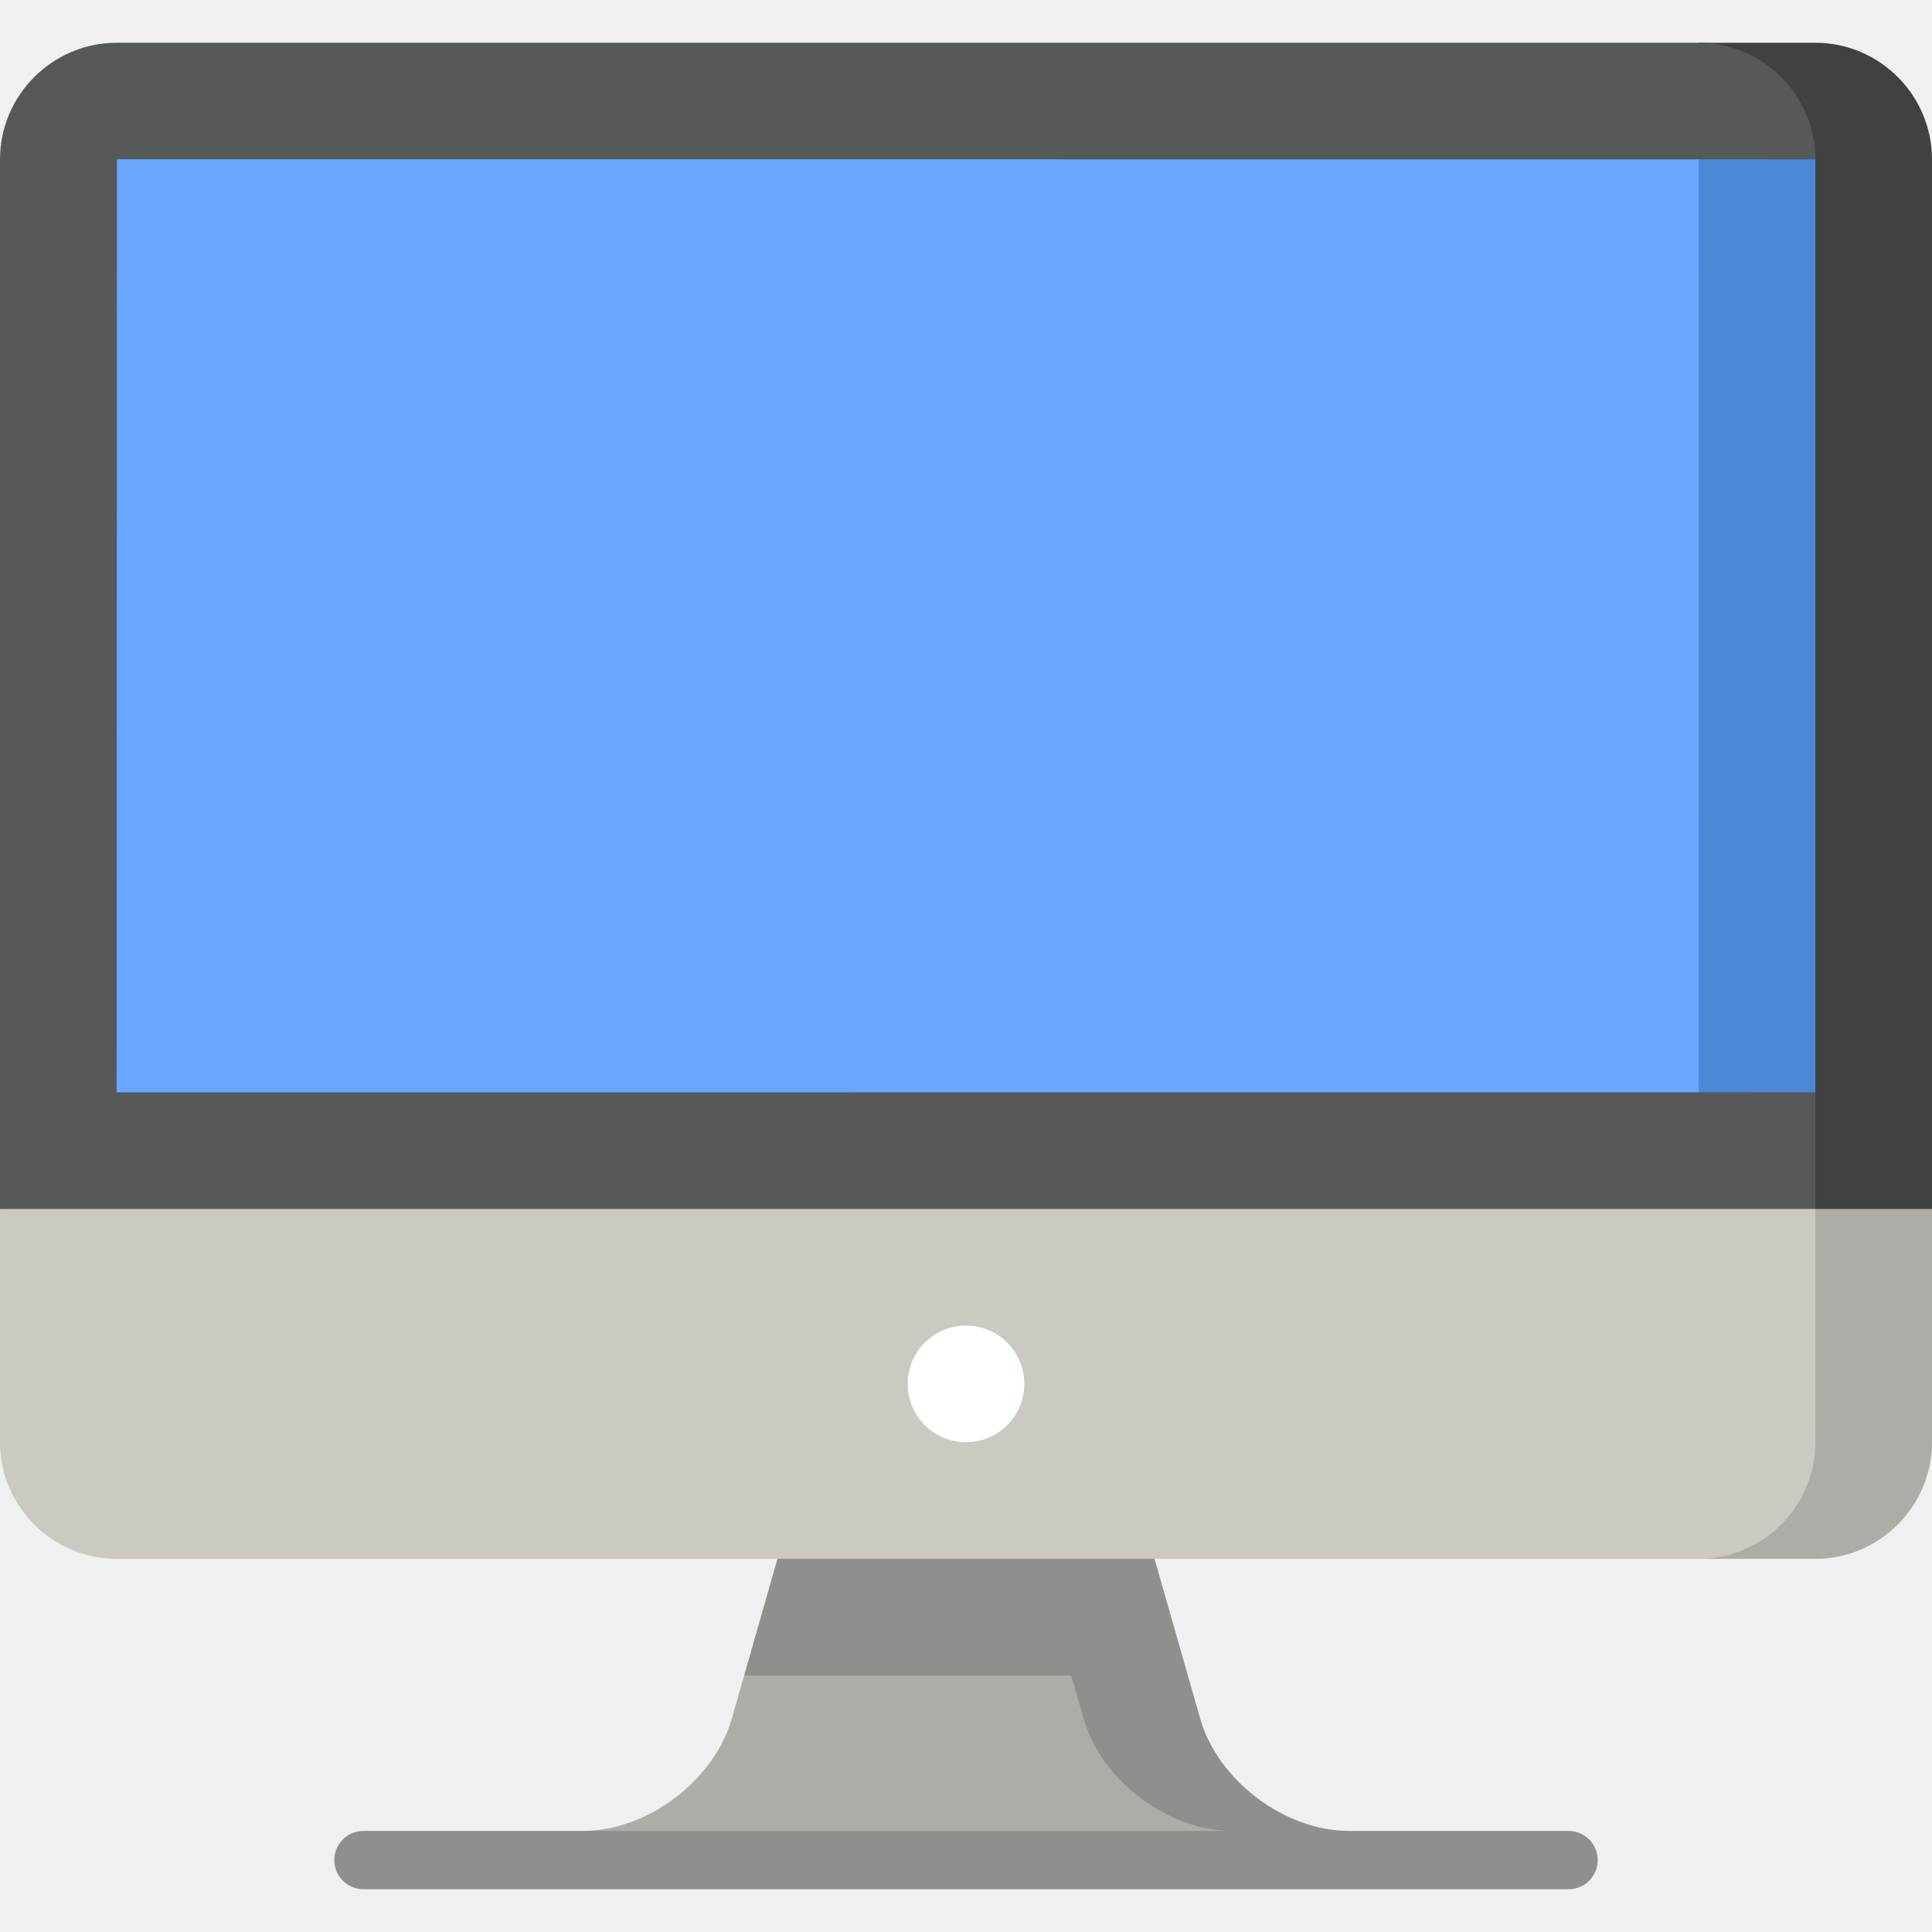
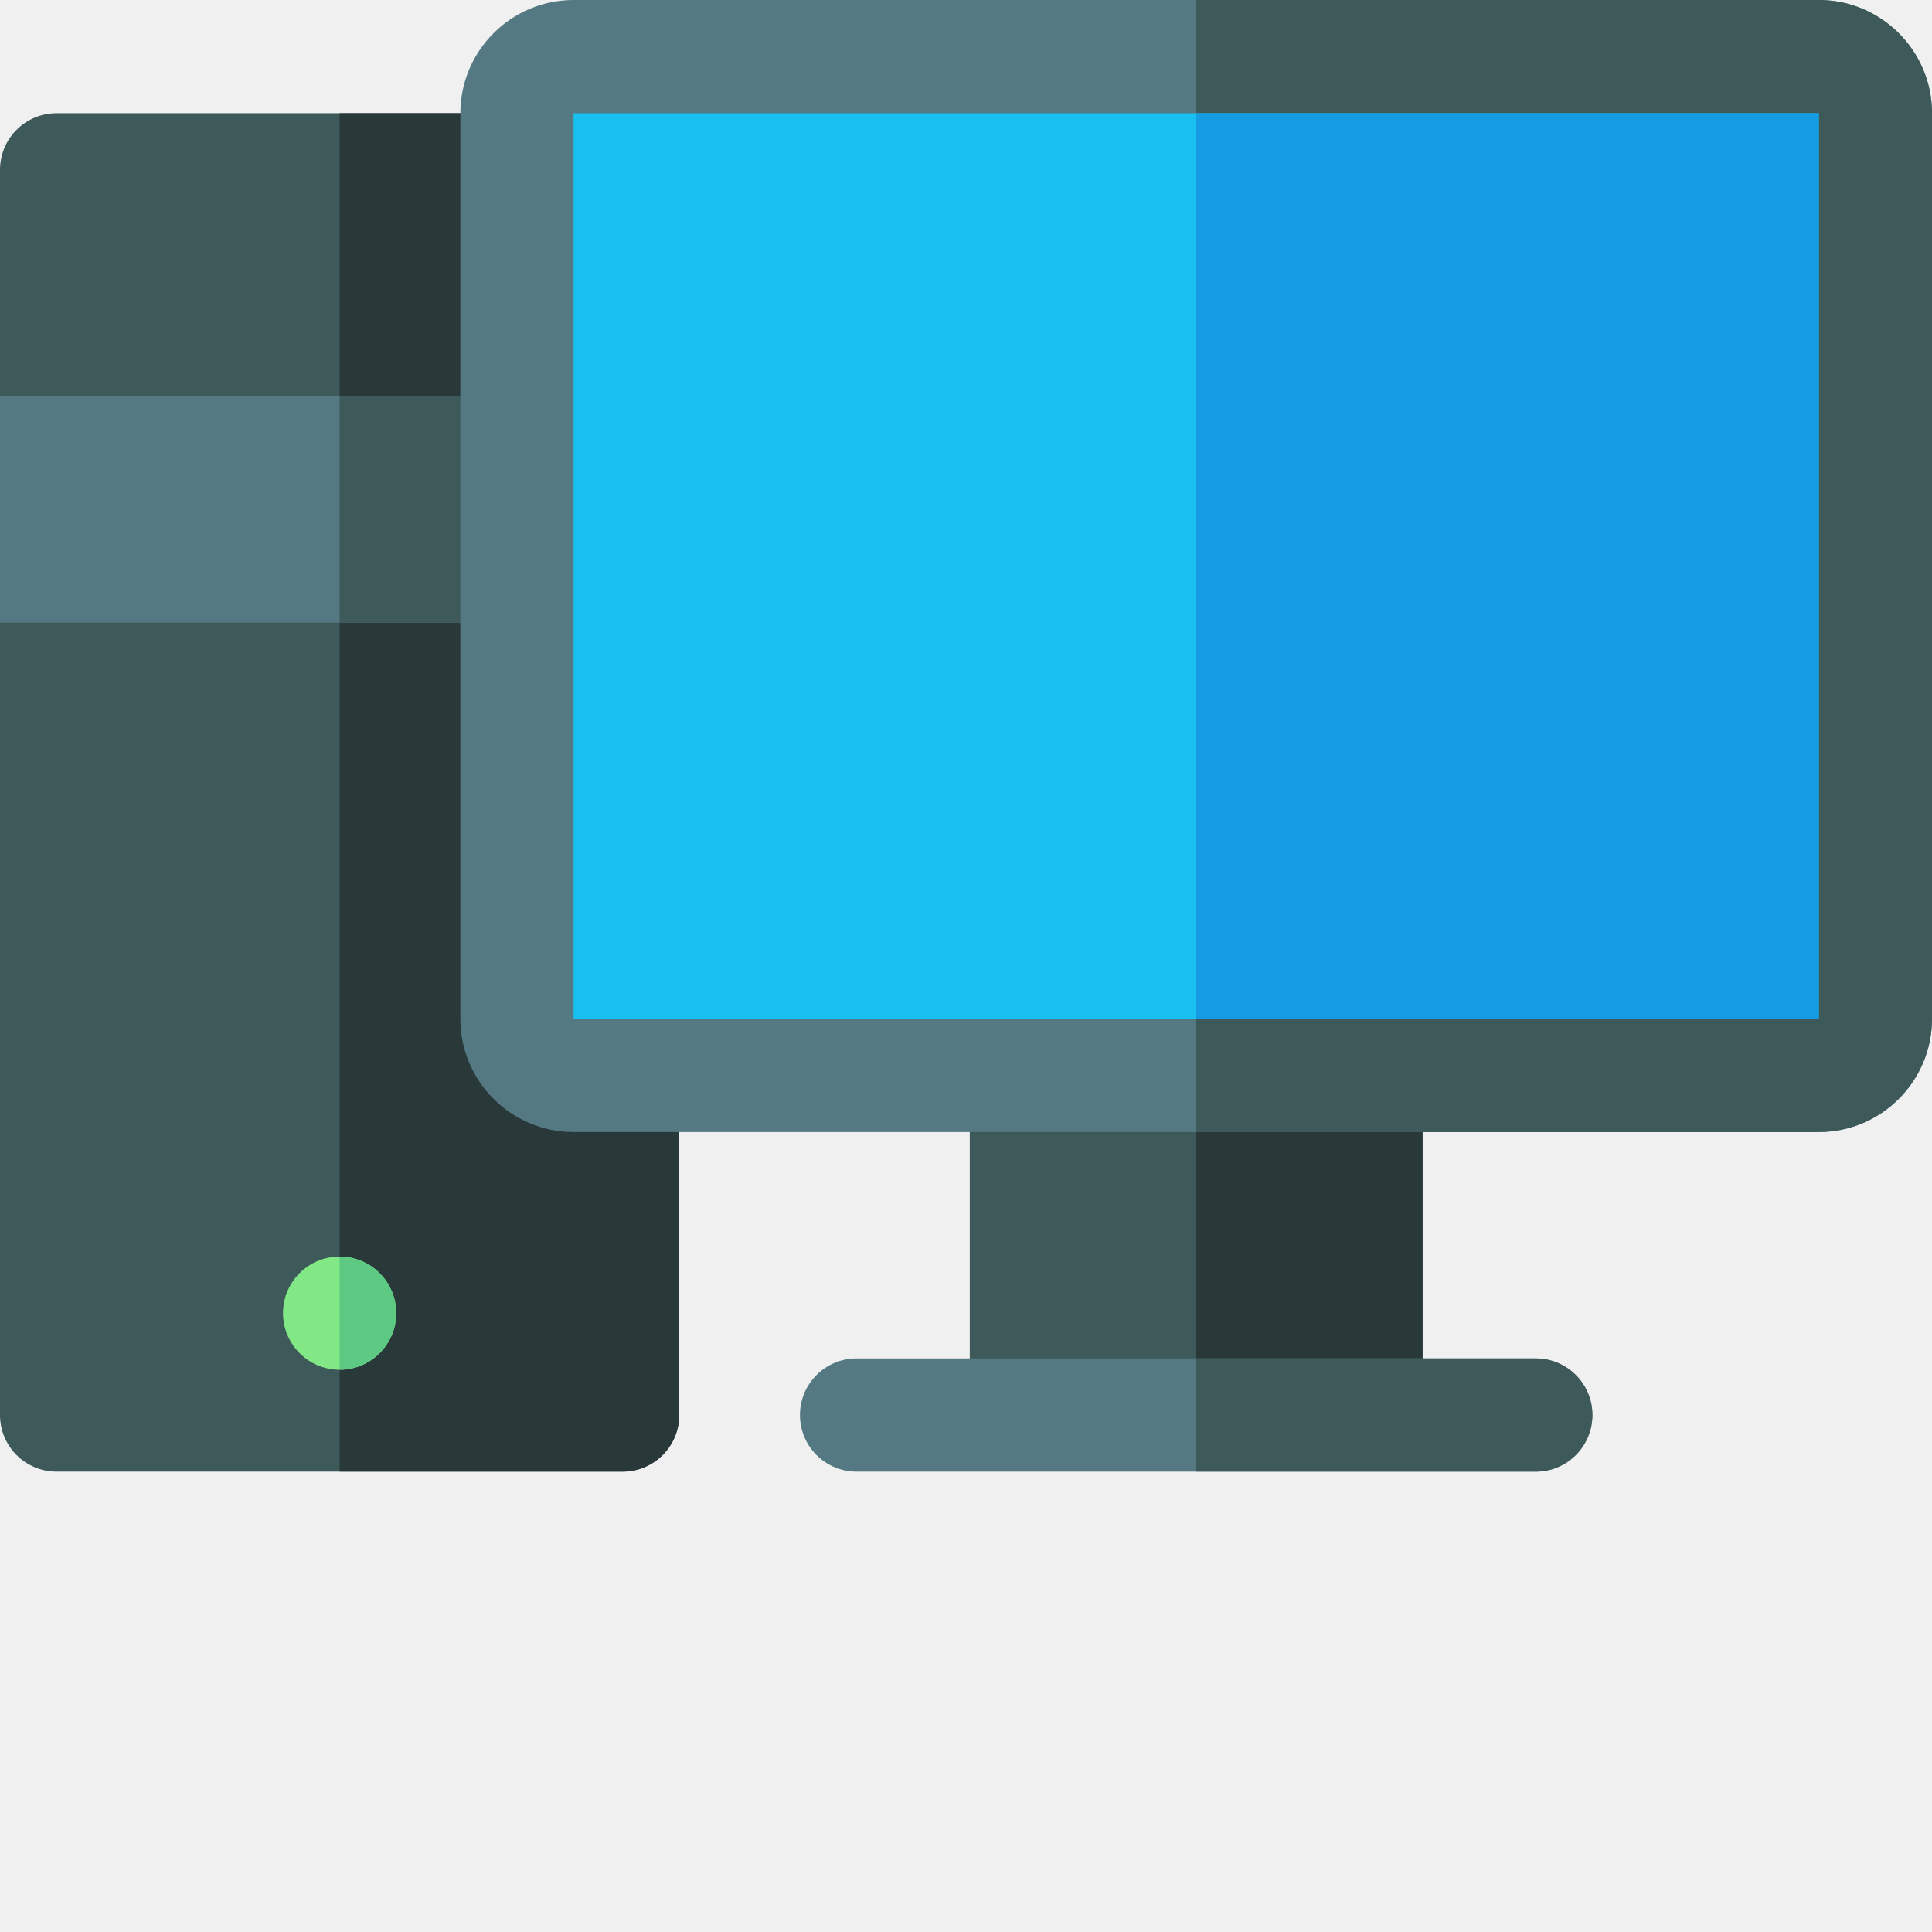
- <svg xmlns="http://www.w3.org/2000/svg" version="1.1" width="512" height="512" x="0" y="0" viewBox="0 0 497 497" style="enable-background:new 0 0 512 512" xml:space="preserve" class="">
+ <svg xmlns="http://www.w3.org/2000/svg" version="1.1" width="512" height="512" x="0" y="0" viewBox="0 0 512 512" style="enable-background:new 0 0 512 512" xml:space="preserve" class="">
  <g>
-     <path fill="#adaca7" d="m275.57 401-84.14 30-3.19 11.15C183.71 458.02 166.5 471 150 471v7.5h174.5z" opacity="1" data-original="#adaca7" />
-     <path fill="#8f8f8b" d="M308.76 442.15 297 401l-48.5-30-48.5 30-8.57 30h84.14l3.19 11.15C283.29 458.02 300.5 471 317 471l15 7.5 15-7.5c-16.5 0-33.71-12.98-38.24-28.85z" opacity="1" data-original="#8f8f8b" />
-     <path fill="#adaca7" d="M437 401h30c16.5 0 30-13.5 30-30v-60l-60-60z" opacity="1" data-original="#adaca7" />
-     <path fill="#cbc9c2" d="M0 371c0 16.5 13.5 30 30 30h407c16.5 0 30-13.5 30-30V191L0 311z" opacity="1" data-original="#cbc9c2" class="" />
-     <path fill="#404242" d="M467 11h-30l30 300h30V41c0-16.5-13.5-30-30-30z" opacity="1" data-original="#404242" />
-     <path fill="#565959" d="M467 41c0-16.5-13.5-30-30-30H30C13.5 11 0 24.5 0 41v270h467v-30L248.5 160.987z" opacity="1" data-original="#565959" />
-     <path fill="#4b88d5" d="m467 40.995-29.994-.021c0 .005-188.506 120.013-188.506 120.013S437.002 280.998 437 281l29.999-.02c.001 0-.002-239.981.001-239.985z" opacity="1" data-original="#4b88d5" />
-     <path fill="#69a7ff" d="m437 40.995-406.912-.022c-.025.012-.046 240.022-.088 240.027l406.99-.02c.005 0-.032-239.981.01-239.985z" opacity="1" data-original="#69a7ff" />
-     <circle cx="248.5" cy="356" r="15" fill="#ffffff" opacity="1" data-original="#ffffff" class="" />
-     <path fill="#8f8f8b" d="M403.5 486h-310c-4.142 0-7.5-3.357-7.5-7.5s3.358-7.5 7.5-7.5h310c4.142 0 7.5 3.357 7.5 7.5s-3.358 7.5-7.5 7.5z" opacity="1" data-original="#8f8f8b" />
+     <path fill="#3e5959" d="M257 295h120v70H257zm0 0" opacity="1" data-original="#3e5959" />
+     <path fill="#293939" d="M317 295h60v70h-60zm0 0" opacity="1" data-original="#293939" />
+     <path fill="#3e5959" d="M165 390H15c-8.285 0-15-6.715-15-15V45c0-8.285 6.715-15 15-15h150c8.285 0 15 6.715 15 15v330c0 8.285-6.715 15-15 15zm0 0" opacity="1" data-original="#3e5959" />
+     <path fill="#293939" d="M180 45v330c0 8.281-6.719 15-15 15H90V30h75c8.281 0 15 6.719 15 15zm0 0" opacity="1" data-original="#293939" />
+     <path fill="#547983" d="M0 105h180v60H0zm0 0" opacity="1" data-original="#547983" class="" />
+     <path fill="#3e5959" d="M90 105h90v60H90zm0 0" opacity="1" data-original="#3e5959" />
+     <path fill="#81e885" d="M105 348c0 8.285-6.715 15-15 15s-15-6.715-15-15 6.715-15 15-15 15 6.715 15 15zm0 0" opacity="1" data-original="#81e885" />
+     <path fill="#5dc983" d="M105 348c0 8.281-6.719 15-15 15v-30c8.281 0 15 6.719 15 15zm0 0" opacity="1" data-original="#5dc983" />
+     <path fill="#547983" d="M482 300H152c-16.543 0-30-13.457-30-30V30c0-16.543 13.457-30 30-30h330c16.543 0 30 13.457 30 30v240c0 16.543-13.457 30-30 30zm0 0" opacity="1" data-original="#547983" class="" />
+     <path fill="#3e5959" d="M512 30v240c0 16.54-13.46 30-30 30H317V0h165c16.54 0 30 13.46 30 30zm0 0" opacity="1" data-original="#3e5959" />
+     <path fill="#19c0ef" d="M152 30h330v240H152zm0 0" opacity="1" data-original="#19c0ef" />
+     <path fill="#159be1" d="M317 30h165v240H317zm0 0" opacity="1" data-original="#159be1" class="" />
+     <path fill="#547983" d="M407 390H227c-8.285 0-15-6.715-15-15s6.715-15 15-15h180c8.285 0 15 6.715 15 15s-6.715 15-15 15zm0 0" opacity="1" data-original="#547983" class="" />
+     <path fill="#3e5959" d="M422 375c0 8.281-6.719 15-15 15h-90v-30h90c8.281 0 15 6.719 15 15zm0 0" opacity="1" data-original="#3e5959" />
  </g>
</svg>
